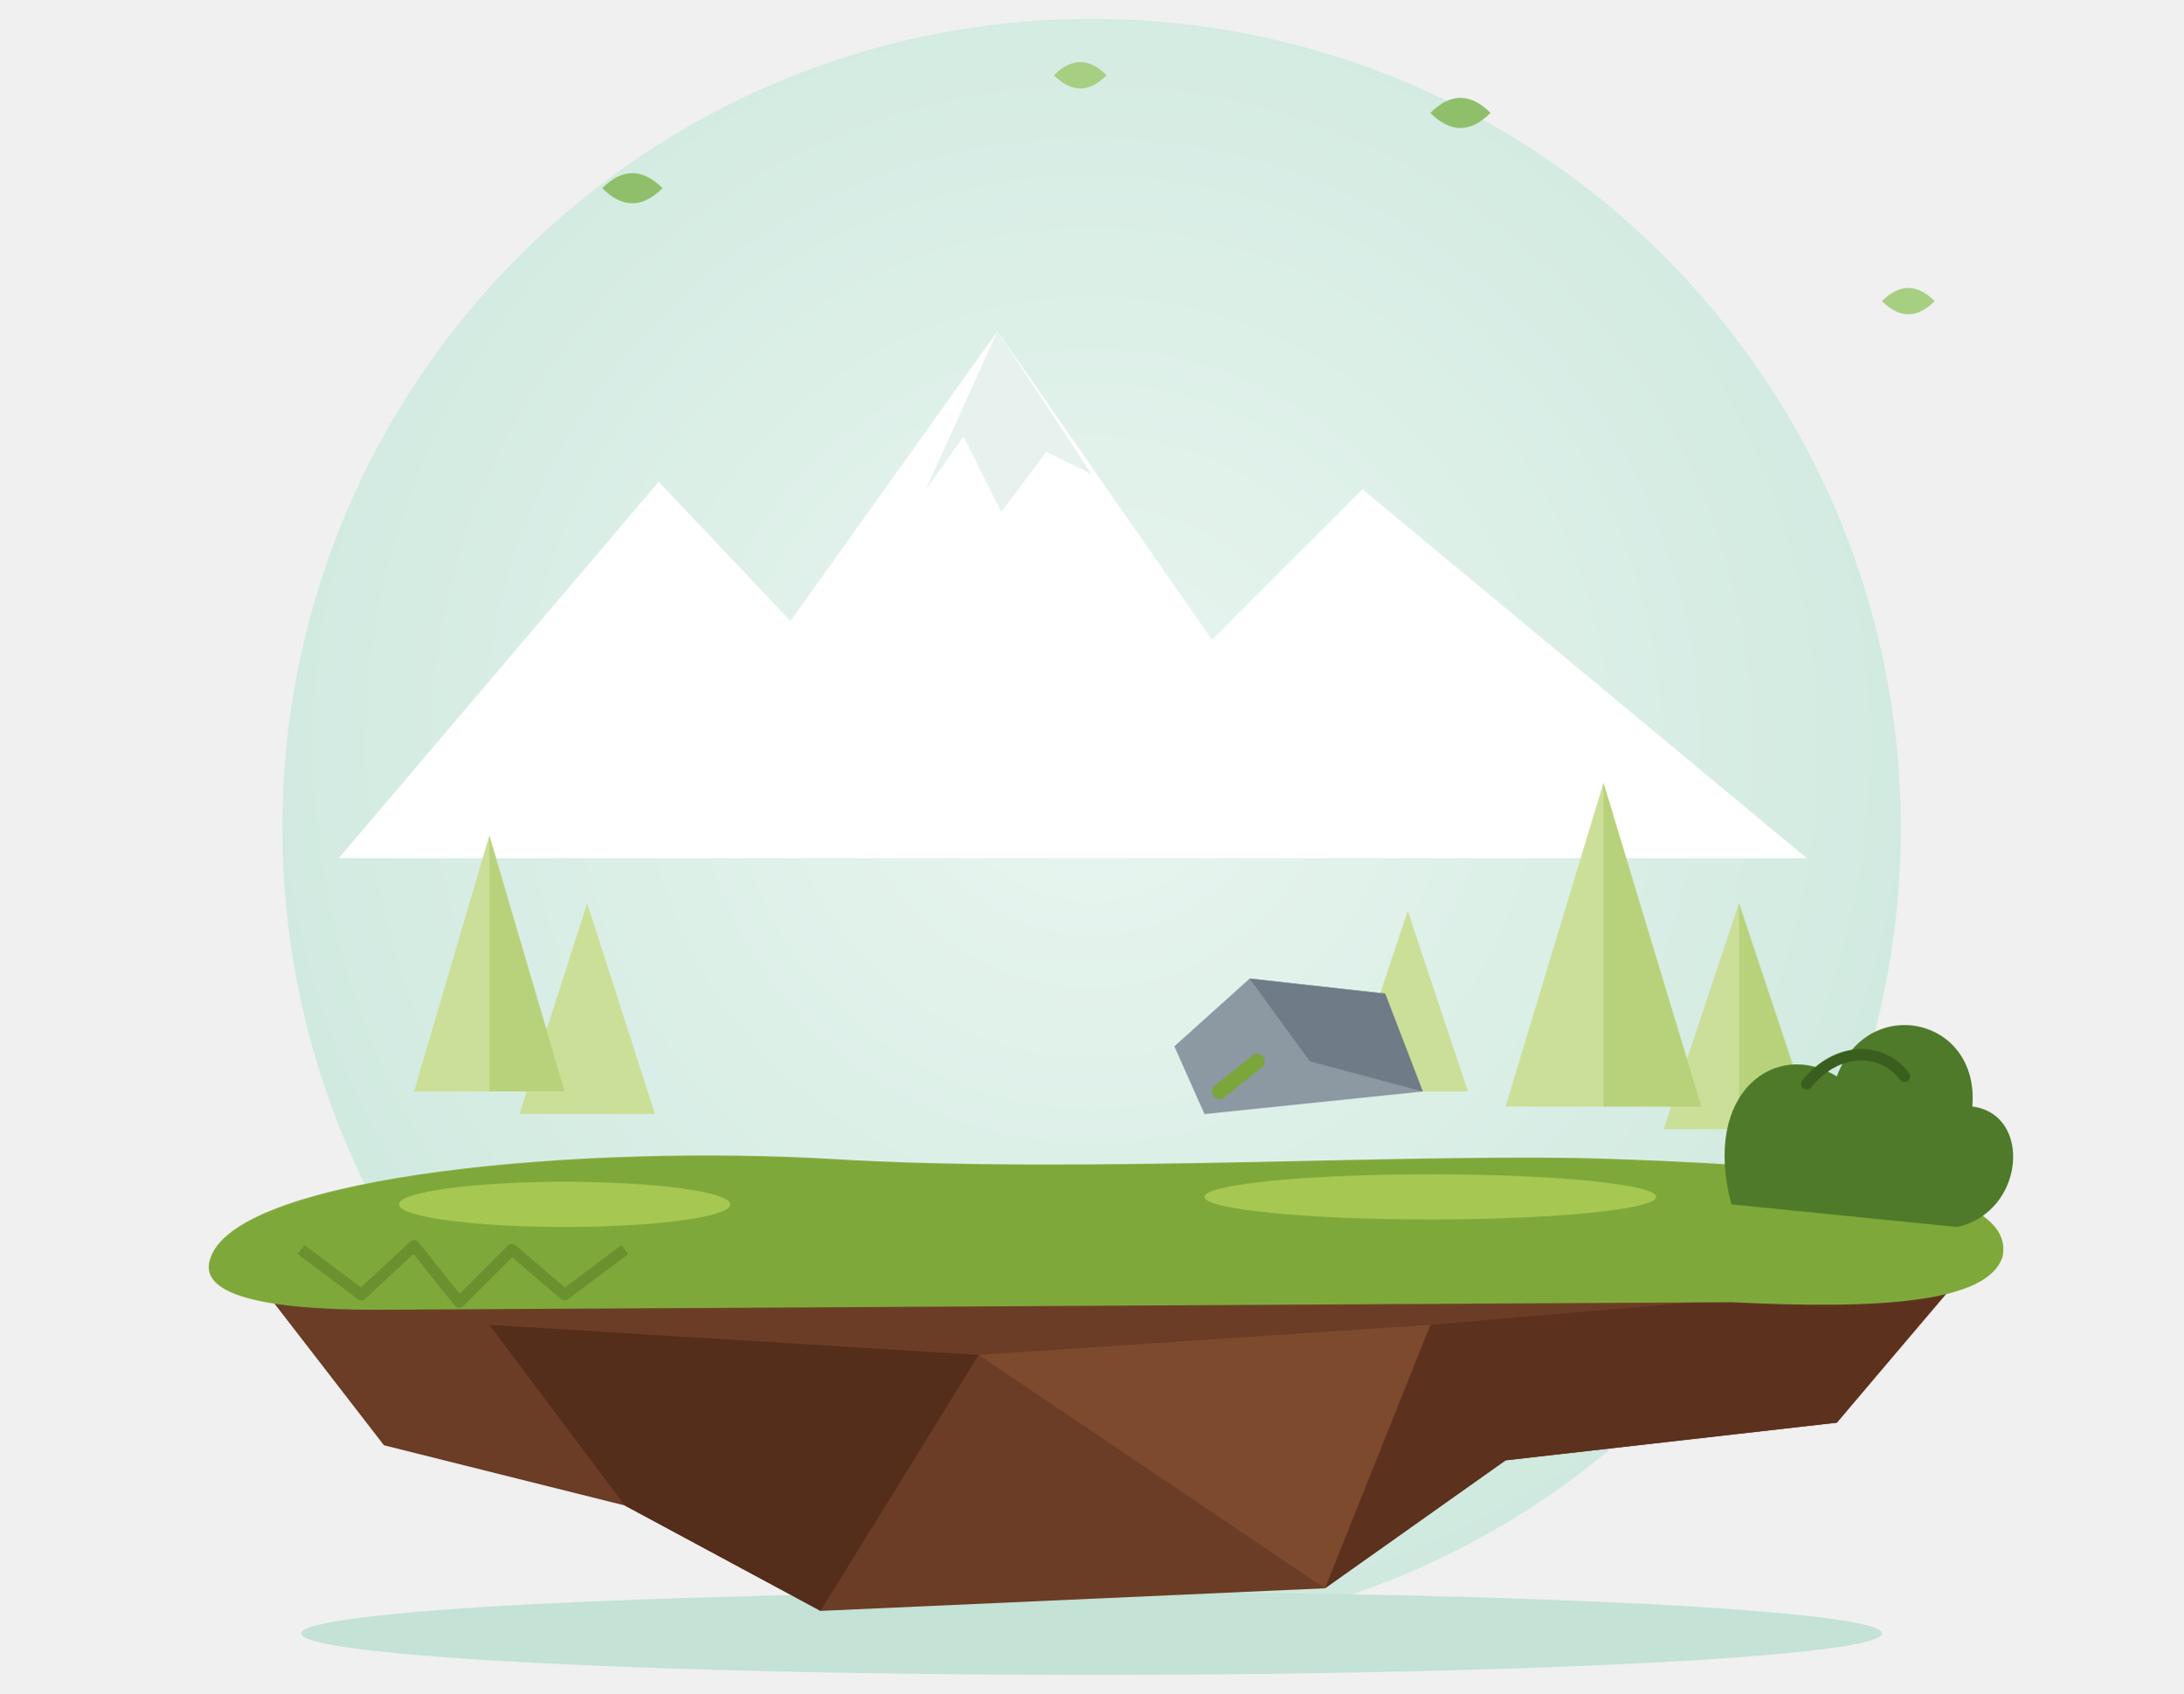
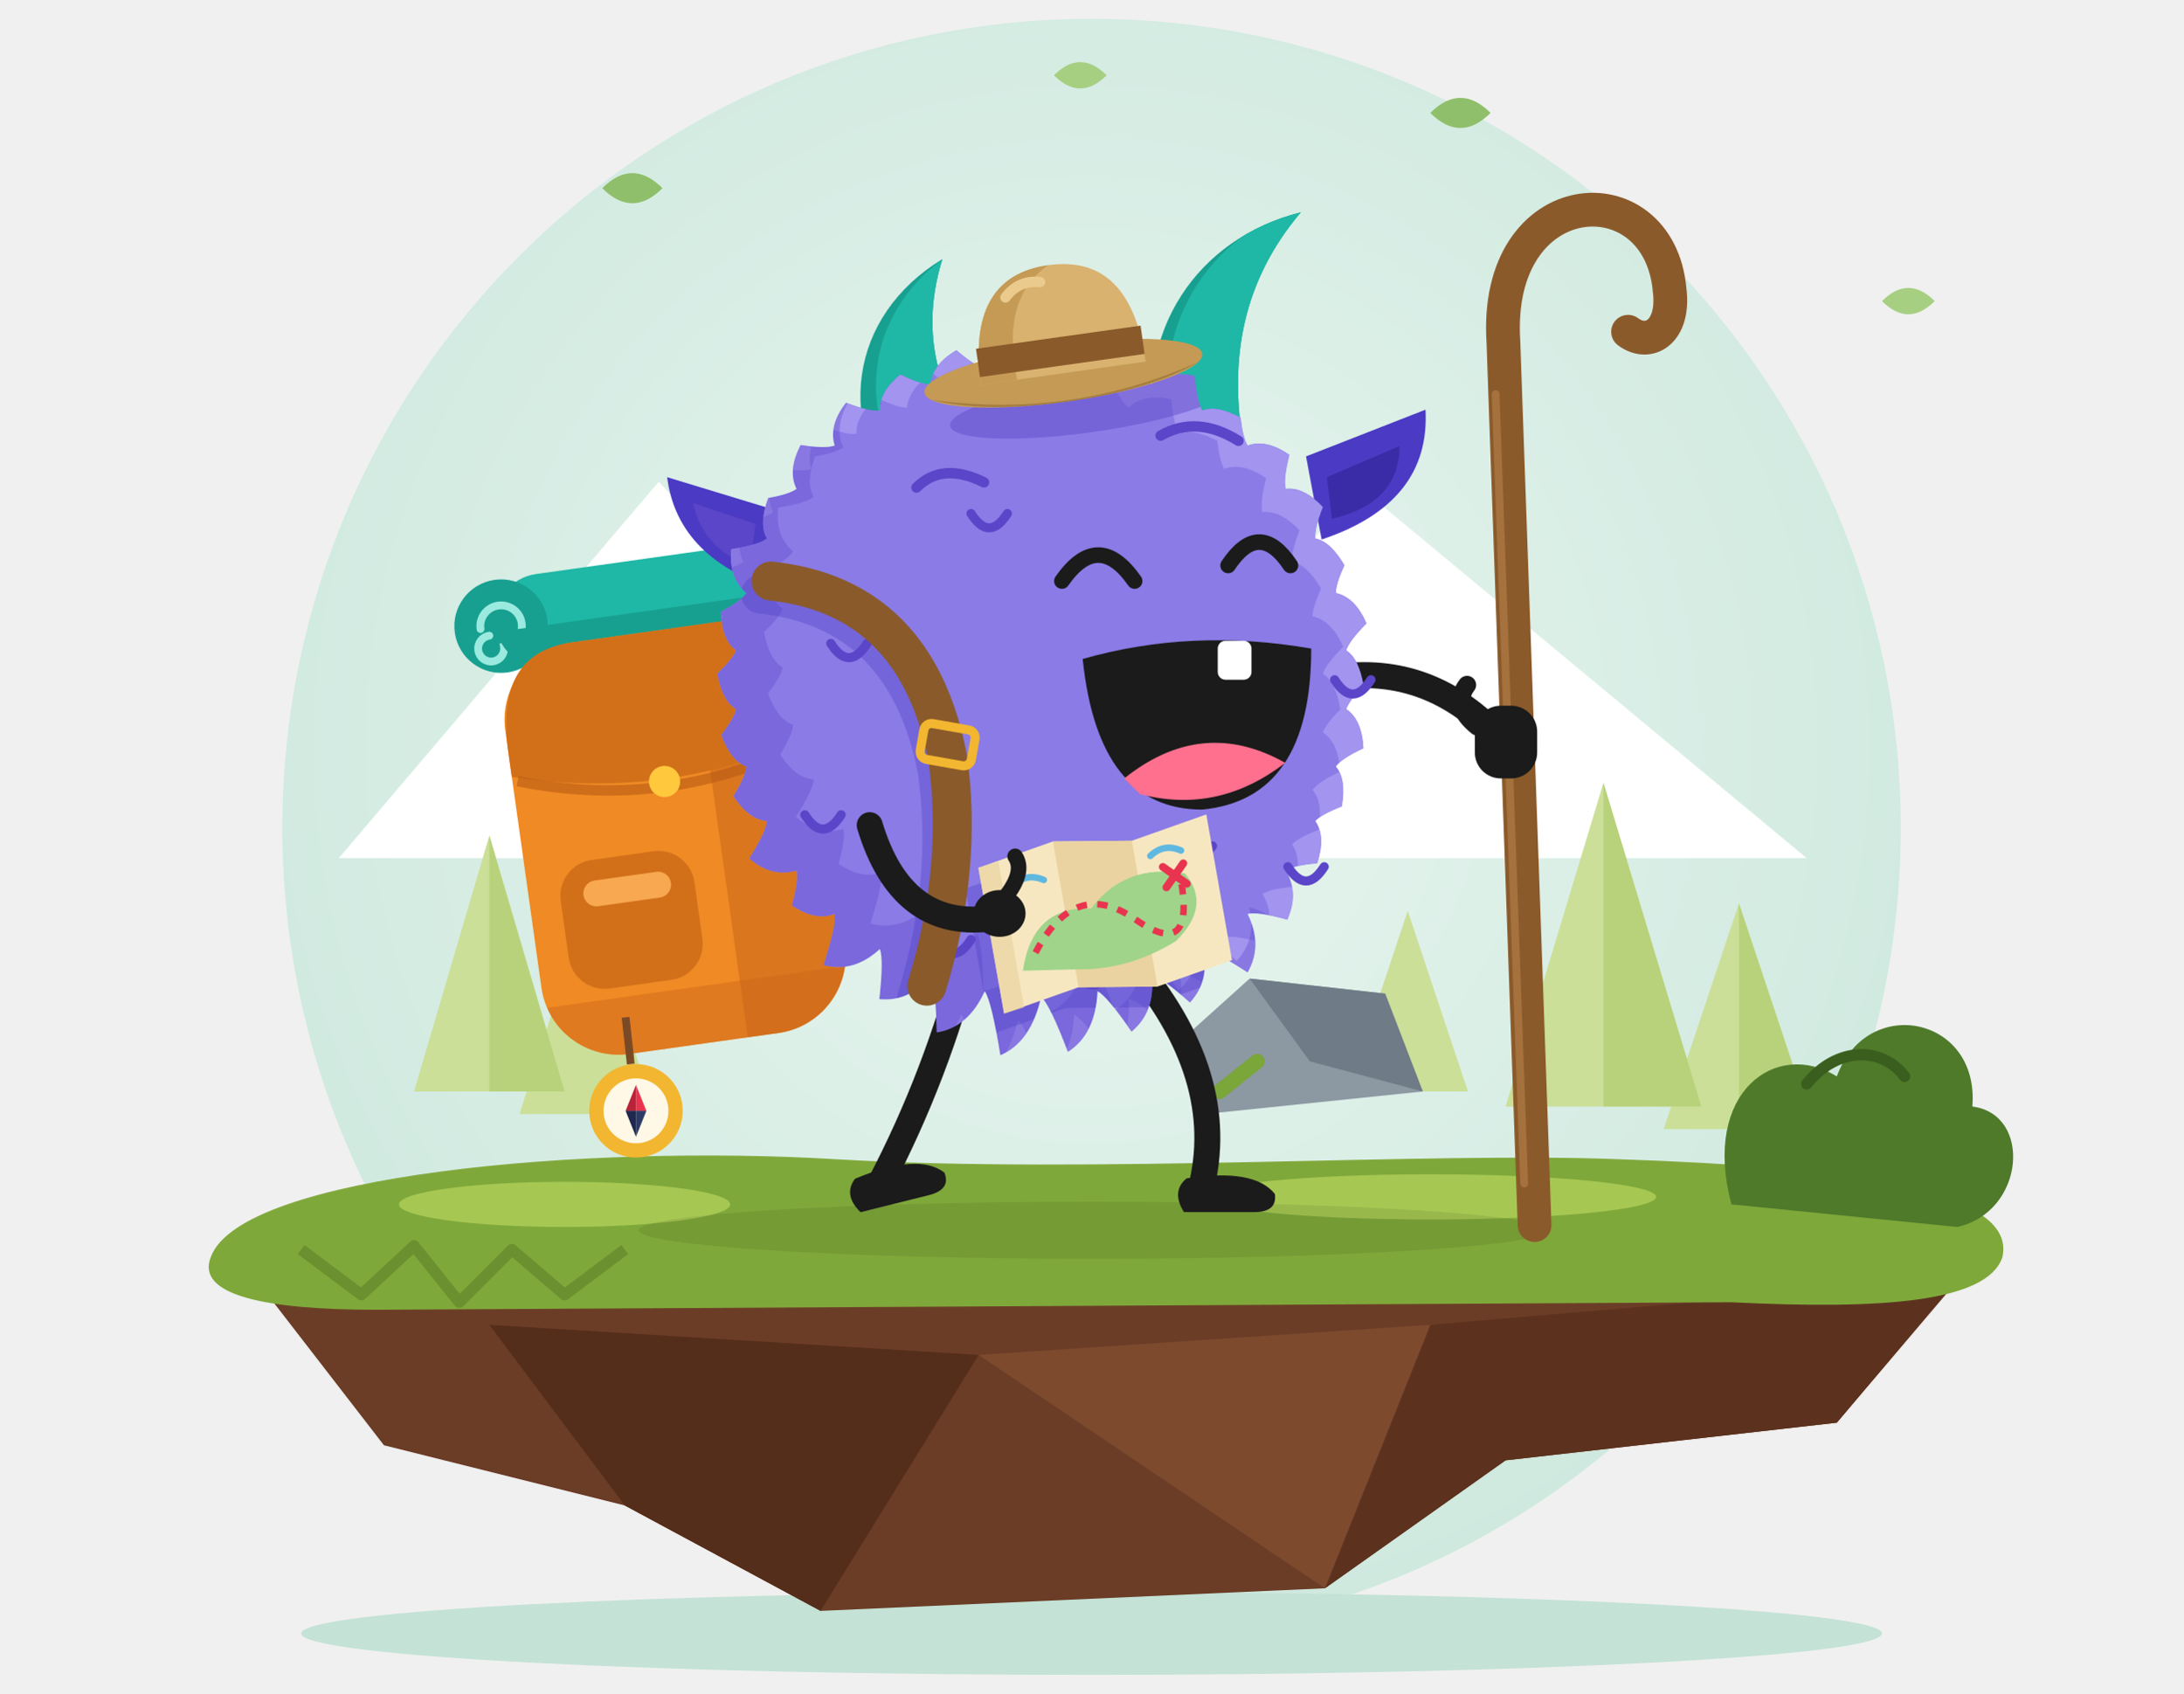
- <svg xmlns="http://www.w3.org/2000/svg" viewBox="40 40 580 450" role="img" aria-label="Тревист остров с планини и елхи">
+ <svg xmlns="http://www.w3.org/2000/svg" viewBox="40 40 580 450" role="img" aria-label="Лилаво чудовище откривател с раница, шапка и тояга на тревист остров">
  <style>
+   .ex-island{animation:exFloat 4.5s ease-in-out infinite}
  .ex-kid{transform-box:fill-box;transform-origin:50% 100%;animation:exPop .7s cubic-bezier(.3,1.6,.5,1) both}
+   .mo-bob{transform-box:fill-box;transform-origin:50% 100%;animation:moBob 1.6s ease-in-out 1.1s infinite}
+   @keyframes moBob{0%,100%{transform:none}50%{transform:translateY(-6px) rotate(-1.5deg)}}
  .ex-k1{animation-delay:.35s}.ex-k2{animation-delay:.55s}.ex-k3{animation-delay:.75s}
  .ex-wave{transform-box:view-box;transform-origin:286px 224px;animation:exWave 1.1s ease-in-out .9s infinite alternate}
  .ex-bino{transform-box:view-box;transform-origin:204px 232px;animation:exLook 3s ease-in-out 1.2s infinite}
  .ex-glint{animation:exGlint 2.4s ease-in-out 1.4s infinite}
  .ex-leaf{animation:exFall 7s linear infinite}
  .ex-l2{animation-delay:-2.3s;animation-duration:8s}.ex-l3{animation-delay:-4.6s;animation-duration:6.5s}.ex-l4{animation-delay:-1.2s;animation-duration:9s}
  .ex-bg{animation:exFade .8s ease-out both}
+   @keyframes exFloat{0%,100%{transform:translateY(0)}50%{transform:translateY(-8px)}}
  @keyframes exPop{from{transform:translateY(40px) scale(.6);opacity:0}to{transform:none;opacity:1}}
  @keyframes exWave{from{transform:rotate(-14deg)}to{transform:rotate(12deg)}}
  @keyframes exLook{0%,70%,100%{transform:rotate(0)}80%,90%{transform:rotate(-6deg)}}
  @keyframes exGlint{0%,60%,100%{opacity:0}75%{opacity:1}}
  @keyframes exFall{0%{transform:translate(0,-40px) rotate(0);opacity:0}10%{opacity:1}90%{opacity:1}100%{transform:translate(-90px,420px) rotate(320deg);opacity:0}}
  @keyframes exFade{from{opacity:0;transform:scale(.92)}to{opacity:1;transform:none}}
-   @media (prefers-reduced-motion:reduce){.ex-kid,.ex-wave,.ex-bino,.ex-glint,.ex-leaf,.ex-bg{animation:none}}
+   @media (prefers-reduced-motion:reduce){.mo-bob,.ex-island,.ex-kid,.ex-wave,.ex-bino,.ex-glint,.ex-leaf,.ex-bg{animation:none}}
</style>
  <defs>
    <radialGradient id="exSky" cx=".5" cy=".45" r=".55">
      <stop offset="0" stop-color="#e9f6f0" />
      <stop offset="1" stop-color="#cfe9df" />
    </radialGradient>
  </defs>
  <g class="ex-bg">
    <circle cx="330" cy="260" r="215" fill="url(#exSky)" />
    <path d="M130 268 L215 168 L250 205 L305 128 L362 210 L402 170 L520 268 Z" fill="#ffffff" />
    <path d="M305 128 L330 166 L318 160 L306 176 L296 156 L286 170 Z" fill="#e7f1ee" />
    <g fill="#cbdf98">
      <path d="M150 330 L170 262 L190 330 Z" />
      <path d="M178 336 L196 280 L214 336 Z" />
      <path d="M440 334 L466 248 L492 334 Z" />
      <path d="M482 340 L502 280 L522 340 Z" />
      <path d="M398 330 L414 282 L430 330 Z" />
    </g>
    <g fill="#b8d27c">
      <path d="M466 248 L492 334 L466 334 Z" />
      <path d="M170 262 L190 330 L170 330 Z" />
      <path d="M502 280 L522 340 L502 340 Z" />
    </g>
  </g>
  <g class="ex-island">
    <ellipse cx="330" cy="474" rx="210" ry="11" fill="#c4e2d6" />
    <path d="M108 380 L562 378 L528 418 L440 428 L392 462 L258 468 L206 440 L142 424 Z" fill="#6b3d26" />
    <path d="M206 440 L258 468 L300 400 L170 392 Z" fill="#552d1b" />
    <path d="M392 462 L440 428 L528 418 L560 380 L420 392 Z" fill="#5c321f" />
    <path d="M300 400 L392 462 L420 392 Z" fill="#7d4a2e" />
    <path d="M96 374 C104 352 196 344 262 348 C330 352 420 346 470 348 C530 350 576 356 572 374 C568 386 540 388 500 386 L140 388 C110 388 92 384 96 374 Z" fill="#7fa83a" />
    <path d="M120 372 L136 384 L150 371 L162 386 L176 372 L190 384 L206 372" fill="none" stroke="#6b9030" stroke-width="3" stroke-linejoin="round" />
    <ellipse cx="190" cy="360" rx="44" ry="6" fill="#a6c853" />
    <ellipse cx="420" cy="358" rx="60" ry="6" fill="#a6c853" />
    <path d="M500 360 C492 330 512 316 528 326 C536 304 566 310 564 334 C580 336 578 362 560 366 Z" fill="#4e7a2a" />
    <path d="M520 328 C528 318 540 318 546 326" fill="none" stroke="#3a5e1e" stroke-width="3" stroke-linecap="round" />
    <path d="M352 318 L372 300 L408 304 L418 330 L360 336 Z" fill="#8c98a2" />
    <path d="M372 300 L408 304 L418 330 L388 322 Z" fill="#6f7b86" />
    <path d="M364 330 L374 322" stroke="#7aa63a" stroke-width="4" stroke-linecap="round" />
+     <g class="ex-kid ex-k2">
+       <g class="mo-bob">
+         <svg x="151" y="55" width="345" height="345" viewBox="70 60 500 500" overflow="visible">
+           <ellipse cx="330" cy="512" rx="175" ry="11" fill="#000" opacity=".08" />
+           <path d="M282,405 Q270,452 248,494" stroke="#1B1B1B" stroke-width="10" stroke-linecap="round" fill="none" />
+           <path transform="translate(248,498) rotate(-14)" d="M-8,-8 Q18,-12 26,-2 Q27,5 18,5 L-9,5 Q-14,-3 -8,-8Z" fill="#1B1B1B" />
+           <path d="M342,405 Q382,450 372,494" stroke="#1B1B1B" stroke-width="10" stroke-linecap="round" fill="none" />
+           <path transform="translate(374,500) rotate(0)" d="M-8,-8 Q18,-12 26,-2 Q27,5 18,5 L-9,5 Q-14,-3 -8,-8Z" fill="#1B1B1B" />
+           <g transform="rotate(-8 175 360)">
+             <rect x="112" y="252" width="112" height="36" rx="18" fill="#1FB8A6" />
+             <circle cx="114" cy="270" r="18" fill="#17A090" />
+             <path d="M114,270 m-8,0 a8,8 0 1,1 8,8 a5,5 0 1,1 -5,-5" stroke="#9BEADF" stroke-width="3" fill="none" stroke-linecap="round" />
+             <clipPath id="mo-roll">
+               <rect x="112" y="252" width="112" height="36" rx="18" />
+             </clipPath>
+             <rect x="100" y="272" width="130" height="20" fill="#17A090" clip-path="url(#mo-roll)" />
+             <clipPath id="mo-pack">
+               <rect x="110" y="280" width="118" height="160" rx="30" />
+             </clipPath>
+             <rect x="110" y="280" width="118" height="160" rx="30" fill="#F08A24" />
+             <g clip-path="url(#mo-pack)">
+               <rect x="186" y="270" width="50" height="180" fill="#C9661A" opacity=".55" />
+               <rect x="100" y="418" width="140" height="30" fill="#C9661A" opacity=".45" />
+             </g>
+             <path d="M110,318 Q110,280 140,280 L198,280 Q228,280 228,318 L228,328 Q169,346 110,328Z" fill="#D2701A" />
+             <path d="M112,330 Q169,350 226,330" stroke="#B85A14" stroke-width="4" fill="none" opacity=".6" />
+             <circle cx="168" cy="338" r="6" fill="#FFC83D" />
+             <rect x="122" y="364" width="52" height="50" rx="14" fill="#D2701A" />
+             <rect x="131" y="372" width="34" height="10" rx="5" fill="#F7A851" />
+           </g>
+           <path d="M150,430 L152,448" stroke="#7A4A26" stroke-width="3" />
+           <circle cx="154" cy="466" r="18" fill="#F2B630" />
+           <circle cx="154" cy="466" r="12.5" fill="#FFF8E7" />
+           <path d="M154,456 L158,466 L154,466Z" fill="#E8344E" />
+           <path d="M154,456 L150,466 L154,466Z" fill="#B8233A" />
+           <path d="M154,476 L158,466 L154,466Z" fill="#2E3A66" />
+           <path d="M154,476 L150,466 L154,466Z" fill="#1F2850" />
+           <path d="M418,300 Q456,292 484,320" stroke="#1B1B1B" stroke-width="10" stroke-linecap="round" fill="none" />
+           <path d="M212,236 L166,222 Q170,254 210,266Z" fill="#4B3BC4" />
+           <path d="M200,240 L176,232 Q180,250 198,256Z" fill="#5B45C8" />
+           <path d="M412,214 L458,196 Q460,232 418,246Z" fill="#4B3BC4" />
+           <path d="M420,222 L448,210 Q448,232 422,238Z" fill="#3A2CA6" />
+           <clipPath id="mo-hl">
+             <path transform="translate(10 30)" d="M248,206 C220,172 226,130 262,108 C252,140 262,168 286,192Z" />
+           </clipPath>
+           <g clip-path="url(#mo-hl)">
+             <path transform="translate(10 30)" d="M248,206 C220,172 226,130 262,108 C252,140 262,168 286,192Z" fill="#17A090" />
+             <path transform="translate(16 26)" d="M248,206 C220,172 226,130 262,108 C252,140 262,168 286,192Z" fill="#1FB8A6" />
+           </g>
+           <clipPath id="mo-hr">
+             <path transform="translate(-4 26)" d="M358,182 C350,140 374,104 414,94 C392,120 386,150 392,184Z" />
+           </clipPath>
+           <g clip-path="url(#mo-hr)">
+             <path transform="translate(-4 26)" d="M358,182 C350,140 374,104 414,94 C392,120 386,150 392,184Z" fill="#17A090" />
+             <path transform="translate(2 22)" d="M358,182 C350,140 374,104 414,94 C392,120 386,150 392,184Z" fill="#1FB8A6" />
+           </g>
+           <path d="M310.0,178.0 Q313.4,172.1 323.9,170.9 Q328.6,178.3 331.7,180.1 Q336.0,175.7 346.4,176.7 Q349.9,184.1 352.6,186.2 Q358.5,180.7 369.1,183.0 Q370.1,193.2 372.1,196.3 Q377.5,194.1 386.8,199.0 Q387.7,206.9 389.5,209.8 Q396.7,207.2 405.6,213.4 Q403.2,222.9 404.2,226.5 Q411.1,225.6 418.5,233.5 Q415.2,242.0 415.6,245.6 Q421.4,246.7 426.8,255.9 Q423.5,263.1 423.5,266.6 Q430.9,268.2 435.3,278.3 Q428.5,285.2 427.5,288.7 Q432.4,291.8 434.2,302.4 Q428.7,307.9 427.5,311.3 Q433.6,315.4 434.1,326.4 Q425.6,330.4 423.5,333.4 Q427.6,338.2 425.8,348.8 Q418.0,351.8 415.6,354.4 Q419.7,360.4 416.3,370.7 Q407.1,371.5 404.2,373.5 Q409.4,382.0 404.8,392.4 Q393.2,389.2 389.5,390.2 Q395.5,402.2 389.5,412.7 Q376.3,404.1 372.1,403.7 Q375.2,415.6 367.3,424.3 Q356.6,414.7 352.6,413.8 Q354.1,427.8 344.8,435.5 Q335.5,421.9 331.7,419.9 Q331.0,436.5 320.3,443.3 Q313.4,425.2 310.0,422.0 Q306.2,439.5 294.3,444.6 Q291.0,424.0 288.3,419.9 Q282.0,433.9 269.8,435.8 Q269.4,417.8 267.4,413.8 Q259.5,424.1 247.7,423.0 Q249.4,407.6 247.9,403.7 Q237.8,413.0 226.2,409.9 Q231.2,394.4 230.5,390.2 Q223.1,393.1 214.0,386.9 Q216.7,377.1 215.8,373.5 Q206.1,376.3 197.6,368.8 Q204.2,358.3 204.4,354.4 Q197.4,353.9 191.5,344.8 Q196.3,337.0 196.5,333.4 Q190.6,331.4 186.8,321.3 Q191.8,314.7 192.5,311.3 Q187.2,308.2 185.3,297.6 Q191.2,292.0 192.5,288.7 Q187.0,284.7 186.7,273.8 Q194.5,269.6 196.5,266.6 Q189.6,260.9 190.7,249.7 Q201.5,248.0 204.4,245.6 Q201.2,240.1 204.9,230.0 Q213.0,228.6 215.8,226.5 Q212.3,219.4 217.4,209.6 Q227.1,211.1 230.5,209.8 Q228.1,202.0 234.9,193.3 Q244.3,196.9 247.9,196.3 Q247.6,189.2 255.8,182.4 Q263.9,186.4 267.4,186.2 Q268.1,178.5 277.4,173.1 Q284.8,179.4 288.3,180.1 Q290.8,174.8 300.8,172.0 Q306.7,177.1 310.0,178.0Z" fill="#8A7BE6" />
+           <clipPath id="mo-bc">
+             <path d="M310.0,178.0 Q313.4,172.1 323.9,170.9 Q328.6,178.3 331.7,180.1 Q336.0,175.7 346.4,176.7 Q349.9,184.1 352.6,186.2 Q358.5,180.7 369.1,183.0 Q370.1,193.2 372.1,196.3 Q377.5,194.1 386.8,199.0 Q387.7,206.9 389.5,209.8 Q396.7,207.2 405.6,213.4 Q403.2,222.9 404.2,226.5 Q411.1,225.6 418.5,233.5 Q415.2,242.0 415.6,245.6 Q421.4,246.7 426.8,255.9 Q423.5,263.1 423.5,266.6 Q430.9,268.2 435.3,278.3 Q428.5,285.2 427.5,288.7 Q432.4,291.8 434.2,302.4 Q428.7,307.9 427.5,311.3 Q433.6,315.4 434.1,326.4 Q425.6,330.4 423.5,333.4 Q427.6,338.2 425.8,348.8 Q418.0,351.8 415.6,354.4 Q419.7,360.4 416.3,370.7 Q407.1,371.5 404.2,373.5 Q409.4,382.0 404.8,392.4 Q393.2,389.2 389.5,390.2 Q395.5,402.2 389.5,412.7 Q376.3,404.1 372.1,403.7 Q375.2,415.6 367.3,424.3 Q356.6,414.7 352.6,413.8 Q354.1,427.8 344.8,435.5 Q335.5,421.9 331.7,419.9 Q331.0,436.5 320.3,443.3 Q313.4,425.2 310.0,422.0 Q306.2,439.5 294.3,444.6 Q291.0,424.0 288.3,419.9 Q282.0,433.9 269.8,435.8 Q269.4,417.8 267.4,413.8 Q259.5,424.1 247.7,423.0 Q249.4,407.6 247.9,403.7 Q237.8,413.0 226.2,409.9 Q231.2,394.4 230.5,390.2 Q223.1,393.1 214.0,386.9 Q216.7,377.1 215.8,373.5 Q206.1,376.3 197.6,368.8 Q204.2,358.3 204.4,354.4 Q197.4,353.9 191.5,344.8 Q196.3,337.0 196.5,333.4 Q190.6,331.4 186.8,321.3 Q191.8,314.7 192.5,311.3 Q187.2,308.2 185.3,297.6 Q191.2,292.0 192.5,288.7 Q187.0,284.7 186.7,273.8 Q194.5,269.6 196.5,266.6 Q189.6,260.9 190.7,249.7 Q201.5,248.0 204.4,245.6 Q201.2,240.1 204.9,230.0 Q213.0,228.6 215.8,226.5 Q212.3,219.4 217.4,209.6 Q227.1,211.1 230.5,209.8 Q228.1,202.0 234.9,193.3 Q244.3,196.9 247.9,196.3 Q247.6,189.2 255.8,182.4 Q263.9,186.4 267.4,186.2 Q268.1,178.5 277.4,173.1 Q284.8,179.4 288.3,180.1 Q290.8,174.8 300.8,172.0 Q306.7,177.1 310.0,178.0Z" />
+           </clipPath>
+           <g clip-path="url(#mo-bc)">
+             <mask id="mo-lit">
+               <rect x="0" y="0" width="700" height="700" fill="#fff" />
+               <path transform="translate(-9 9)" d="M310.0,178.0 Q313.4,172.1 323.9,170.9 Q328.6,178.3 331.7,180.1 Q336.0,175.7 346.4,176.7 Q349.9,184.1 352.6,186.2 Q358.5,180.7 369.1,183.0 Q370.1,193.2 372.1,196.3 Q377.5,194.1 386.8,199.0 Q387.7,206.9 389.5,209.8 Q396.7,207.2 405.6,213.4 Q403.2,222.9 404.2,226.5 Q411.1,225.6 418.5,233.5 Q415.2,242.0 415.6,245.6 Q421.4,246.7 426.8,255.9 Q423.5,263.1 423.5,266.6 Q430.9,268.2 435.3,278.3 Q428.5,285.2 427.5,288.7 Q432.4,291.8 434.2,302.4 Q428.7,307.9 427.5,311.3 Q433.6,315.4 434.1,326.4 Q425.6,330.4 423.5,333.4 Q427.6,338.2 425.8,348.8 Q418.0,351.8 415.6,354.4 Q419.7,360.4 416.3,370.7 Q407.1,371.5 404.2,373.5 Q409.4,382.0 404.8,392.4 Q393.2,389.2 389.5,390.2 Q395.5,402.2 389.5,412.7 Q376.3,404.1 372.1,403.7 Q375.2,415.6 367.3,424.3 Q356.6,414.7 352.6,413.8 Q354.1,427.8 344.8,435.5 Q335.5,421.9 331.7,419.9 Q331.0,436.5 320.3,443.3 Q313.4,425.2 310.0,422.0 Q306.2,439.5 294.3,444.6 Q291.0,424.0 288.3,419.9 Q282.0,433.9 269.8,435.8 Q269.4,417.8 267.4,413.8 Q259.5,424.1 247.7,423.0 Q249.4,407.6 247.9,403.7 Q237.8,413.0 226.2,409.9 Q231.2,394.4 230.5,390.2 Q223.1,393.1 214.0,386.9 Q216.7,377.1 215.8,373.5 Q206.1,376.3 197.6,368.8 Q204.2,358.3 204.4,354.4 Q197.4,353.9 191.5,344.8 Q196.3,337.0 196.5,333.4 Q190.6,331.4 186.8,321.3 Q191.8,314.7 192.5,311.3 Q187.2,308.2 185.3,297.6 Q191.2,292.0 192.5,288.7 Q187.0,284.7 186.7,273.8 Q194.5,269.6 196.5,266.6 Q189.6,260.9 190.7,249.7 Q201.5,248.0 204.4,245.6 Q201.2,240.1 204.9,230.0 Q213.0,228.6 215.8,226.5 Q212.3,219.4 217.4,209.6 Q227.1,211.1 230.5,209.8 Q228.1,202.0 234.9,193.3 Q244.3,196.9 247.9,196.3 Q247.6,189.2 255.8,182.4 Q263.9,186.4 267.4,186.2 Q268.1,178.5 277.4,173.1 Q284.8,179.4 288.3,180.1 Q290.8,174.8 300.8,172.0 Q306.7,177.1 310.0,178.0Z" fill="#000" />
+             </mask>
+             <mask id="mo-shd">
+               <rect x="0" y="0" width="700" height="700" fill="#fff" />
+               <path transform="translate(18 -16)" d="M310.0,178.0 Q313.4,172.1 323.9,170.9 Q328.6,178.3 331.7,180.1 Q336.0,175.7 346.4,176.7 Q349.9,184.1 352.6,186.2 Q358.5,180.7 369.1,183.0 Q370.1,193.2 372.1,196.3 Q377.5,194.1 386.8,199.0 Q387.7,206.9 389.5,209.8 Q396.7,207.2 405.6,213.4 Q403.2,222.9 404.2,226.5 Q411.1,225.6 418.5,233.5 Q415.2,242.0 415.6,245.6 Q421.4,246.7 426.8,255.9 Q423.5,263.1 423.5,266.6 Q430.9,268.2 435.3,278.3 Q428.5,285.2 427.5,288.7 Q432.4,291.8 434.2,302.4 Q428.7,307.9 427.5,311.3 Q433.6,315.4 434.1,326.4 Q425.6,330.4 423.5,333.4 Q427.6,338.2 425.8,348.8 Q418.0,351.8 415.6,354.4 Q419.7,360.4 416.3,370.7 Q407.1,371.5 404.2,373.5 Q409.4,382.0 404.8,392.4 Q393.2,389.2 389.5,390.2 Q395.5,402.2 389.5,412.7 Q376.3,404.1 372.1,403.7 Q375.2,415.6 367.3,424.3 Q356.6,414.7 352.6,413.8 Q354.1,427.8 344.8,435.5 Q335.5,421.9 331.7,419.9 Q331.0,436.5 320.3,443.3 Q313.4,425.2 310.0,422.0 Q306.2,439.5 294.3,444.6 Q291.0,424.0 288.3,419.9 Q282.0,433.9 269.8,435.8 Q269.4,417.8 267.4,413.8 Q259.5,424.1 247.7,423.0 Q249.4,407.6 247.9,403.7 Q237.8,413.0 226.2,409.9 Q231.2,394.4 230.5,390.2 Q223.1,393.1 214.0,386.9 Q216.7,377.1 215.8,373.5 Q206.1,376.3 197.6,368.8 Q204.2,358.3 204.4,354.4 Q197.4,353.9 191.5,344.8 Q196.3,337.0 196.5,333.4 Q190.6,331.4 186.8,321.3 Q191.8,314.7 192.5,311.3 Q187.2,308.2 185.3,297.6 Q191.2,292.0 192.5,288.7 Q187.0,284.7 186.7,273.8 Q194.5,269.6 196.5,266.6 Q189.6,260.9 190.7,249.7 Q201.5,248.0 204.4,245.6 Q201.2,240.1 204.9,230.0 Q213.0,228.6 215.8,226.5 Q212.3,219.4 217.4,209.6 Q227.1,211.1 230.5,209.8 Q228.1,202.0 234.9,193.3 Q244.3,196.9 247.9,196.3 Q247.6,189.2 255.8,182.4 Q263.9,186.4 267.4,186.2 Q268.1,178.5 277.4,173.1 Q284.8,179.4 288.3,180.1 Q290.8,174.8 300.8,172.0 Q306.7,177.1 310.0,178.0Z" fill="#000" />
+             </mask>
+             <path d="M310.0,178.0 Q313.4,172.1 323.9,170.9 Q328.6,178.3 331.7,180.1 Q336.0,175.7 346.4,176.7 Q349.9,184.1 352.6,186.2 Q358.5,180.7 369.1,183.0 Q370.1,193.2 372.1,196.3 Q377.5,194.1 386.8,199.0 Q387.7,206.9 389.5,209.8 Q396.7,207.2 405.6,213.4 Q403.2,222.9 404.2,226.5 Q411.1,225.6 418.5,233.5 Q415.2,242.0 415.6,245.6 Q421.4,246.7 426.8,255.9 Q423.5,263.1 423.5,266.6 Q430.9,268.2 435.3,278.3 Q428.5,285.2 427.5,288.7 Q432.4,291.8 434.2,302.4 Q428.7,307.9 427.5,311.3 Q433.6,315.4 434.1,326.4 Q425.6,330.4 423.5,333.4 Q427.6,338.2 425.8,348.8 Q418.0,351.8 415.6,354.4 Q419.7,360.4 416.3,370.7 Q407.1,371.5 404.2,373.5 Q409.4,382.0 404.8,392.4 Q393.2,389.2 389.5,390.2 Q395.5,402.2 389.5,412.7 Q376.3,404.1 372.1,403.7 Q375.2,415.6 367.3,424.3 Q356.6,414.7 352.6,413.8 Q354.1,427.8 344.8,435.5 Q335.5,421.9 331.7,419.9 Q331.0,436.5 320.3,443.3 Q313.4,425.2 310.0,422.0 Q306.2,439.5 294.3,444.6 Q291.0,424.0 288.3,419.9 Q282.0,433.9 269.8,435.8 Q269.4,417.8 267.4,413.8 Q259.5,424.1 247.7,423.0 Q249.4,407.6 247.9,403.7 Q237.8,413.0 226.2,409.9 Q231.2,394.4 230.5,390.2 Q223.1,393.1 214.0,386.9 Q216.7,377.1 215.8,373.5 Q206.1,376.3 197.6,368.8 Q204.2,358.3 204.4,354.4 Q197.4,353.9 191.5,344.8 Q196.3,337.0 196.5,333.4 Q190.6,331.4 186.8,321.3 Q191.8,314.7 192.5,311.3 Q187.2,308.2 185.3,297.6 Q191.2,292.0 192.5,288.7 Q187.0,284.7 186.7,273.8 Q194.5,269.6 196.5,266.6 Q189.6,260.9 190.7,249.7 Q201.5,248.0 204.4,245.6 Q201.2,240.1 204.9,230.0 Q213.0,228.6 215.8,226.5 Q212.3,219.4 217.4,209.6 Q227.1,211.1 230.5,209.8 Q228.1,202.0 234.9,193.3 Q244.3,196.9 247.9,196.3 Q247.6,189.2 255.8,182.4 Q263.9,186.4 267.4,186.2 Q268.1,178.5 277.4,173.1 Q284.8,179.4 288.3,180.1 Q290.8,174.8 300.8,172.0 Q306.7,177.1 310.0,178.0Z" fill="#A99CF2" opacity=".75" mask="url(#mo-lit)" />
+             <path d="M310.0,178.0 Q313.4,172.1 323.9,170.9 Q328.6,178.3 331.7,180.1 Q336.0,175.7 346.4,176.7 Q349.9,184.1 352.6,186.2 Q358.5,180.7 369.1,183.0 Q370.1,193.2 372.1,196.3 Q377.5,194.1 386.8,199.0 Q387.7,206.9 389.5,209.8 Q396.7,207.2 405.6,213.4 Q403.2,222.9 404.2,226.5 Q411.1,225.6 418.5,233.5 Q415.2,242.0 415.6,245.6 Q421.4,246.7 426.8,255.9 Q423.5,263.1 423.5,266.6 Q430.9,268.2 435.3,278.3 Q428.5,285.2 427.5,288.7 Q432.4,291.8 434.2,302.4 Q428.7,307.9 427.5,311.3 Q433.6,315.4 434.1,326.4 Q425.6,330.4 423.5,333.4 Q427.6,338.2 425.8,348.8 Q418.0,351.8 415.6,354.4 Q419.7,360.4 416.3,370.7 Q407.1,371.5 404.2,373.5 Q409.4,382.0 404.8,392.4 Q393.2,389.2 389.5,390.2 Q395.5,402.2 389.5,412.7 Q376.3,404.1 372.1,403.7 Q375.2,415.6 367.3,424.3 Q356.6,414.7 352.6,413.8 Q354.1,427.8 344.8,435.5 Q335.5,421.9 331.7,419.9 Q331.0,436.5 320.3,443.3 Q313.4,425.2 310.0,422.0 Q306.2,439.5 294.3,444.6 Q291.0,424.0 288.3,419.9 Q282.0,433.9 269.8,435.8 Q269.4,417.8 267.4,413.8 Q259.5,424.1 247.7,423.0 Q249.4,407.6 247.9,403.7 Q237.8,413.0 226.2,409.9 Q231.2,394.4 230.5,390.2 Q223.1,393.1 214.0,386.9 Q216.7,377.1 215.8,373.5 Q206.1,376.3 197.6,368.8 Q204.2,358.3 204.4,354.4 Q197.4,353.9 191.5,344.8 Q196.3,337.0 196.5,333.4 Q190.6,331.4 186.8,321.3 Q191.8,314.7 192.5,311.3 Q187.2,308.2 185.3,297.6 Q191.2,292.0 192.5,288.7 Q187.0,284.7 186.7,273.8 Q194.5,269.6 196.5,266.6 Q189.6,260.9 190.7,249.7 Q201.5,248.0 204.4,245.6 Q201.2,240.1 204.9,230.0 Q213.0,228.6 215.8,226.5 Q212.3,219.4 217.4,209.6 Q227.1,211.1 230.5,209.8 Q228.1,202.0 234.9,193.3 Q244.3,196.9 247.9,196.3 Q247.6,189.2 255.8,182.4 Q263.9,186.4 267.4,186.2 Q268.1,178.5 277.4,173.1 Q284.8,179.4 288.3,180.1 Q290.8,174.8 300.8,172.0 Q306.7,177.1 310.0,178.0Z" fill="#5B45C8" opacity=".35" mask="url(#mo-shd)" />
+             <ellipse cx="326" cy="196" rx="54" ry="10" fill="#5B45C8" opacity=".45" transform="rotate(-8 318 178)" />
+             <path transform="translate(-4 5)" d="M206,262 Q262,268 274,330 Q280,372 266,418" stroke="#4B3BC4" stroke-width="15" fill="none" opacity=".35" stroke-linecap="round" />
+             <path transform="translate(-5 8) rotate(-10 336 392)" d="M290,364 L320,359 L350,364 L380,359 L380,416 L350,421 L320,416 L290,421Z" fill="#4B3BC4" opacity=".35" />
+             <path d="M402,266 Q382,286 380,300" stroke="#4B3BC4" stroke-width="0" fill="none" />
+           </g>
+           <path d="M262,226 Q272,216 288,224 M356,206 Q370,198 386,208" stroke="#5B45C8" stroke-width="4" fill="none" stroke-linecap="round" />
+           <path d="M229,286 Q236,297 243,286" stroke="#5B45C8" stroke-width="3.5" stroke-linecap="round" fill="none" />
+           <path d="M219,352 Q226,363 233,352" stroke="#5B45C8" stroke-width="3.5" stroke-linecap="round" fill="none" />
+           <path d="M269,400 Q276,411 283,400" stroke="#5B45C8" stroke-width="3.5" stroke-linecap="round" fill="none" />
+           <path d="M405,372 Q412,383 419,372" stroke="#5B45C8" stroke-width="3.5" stroke-linecap="round" fill="none" />
+           <path d="M283,236 Q290,247 297,236" stroke="#5B45C8" stroke-width="3.5" stroke-linecap="round" fill="none" />
+           <path d="M423,300 Q430,311 437,300" stroke="#5B45C8" stroke-width="3.5" stroke-linecap="round" fill="none" />
+           <path d="M323,412 Q330,423 337,412" stroke="#5B45C8" stroke-width="3.5" stroke-linecap="round" fill="none" />
+           <path d="M206,262 Q262,268 274,330 Q280,372 266,418" stroke="#8A5A2B" stroke-width="15" stroke-linecap="round" fill="none" />
+           <rect x="264" y="318" width="20" height="14" rx="3" fill="none" stroke="#F2B630" stroke-width="3.5" transform="rotate(10 274 325)" />
+           <path d="M318,262 Q332,242 346,262 M382,256 Q394,238 406,256" stroke="#1B1B1B" stroke-width="6" fill="none" stroke-linecap="round" />
+           <path d="M326,292 Q368,280 414,288 Q414,346 372,350 Q332,350 326,292Z" fill="#1B1B1B" />
+           <path d="M342,338 Q372,314 404,332 Q378,352 348,344Z" fill="#FF6F8E" />
+           <rect x="378" y="285" width="13" height="15" rx="3" fill="#FFF" />
+           <path d="M352,364 Q358,372 364,364 Q370,372 376,364" stroke="#5B45C8" stroke-width="3.5" fill="none" stroke-linecap="round" />
+           <g transform="rotate(-8 318 178)">
+             <ellipse cx="318" cy="182" rx="54" ry="11" fill="#C49A55" />
+             <path d="M266,185 Q318,200 370,185 Q350,193 318,193 Q286,193 266,185Z" fill="#A47D3E" />
+             <path d="M286,182 Q286,140 318,140 Q350,140 350,182Z" fill="#D9B26F" />
+             <path d="M286,182 Q286,140 318,140 Q298,150 300,182Z" fill="#C49A55" />
+             <rect x="286" y="168" width="64" height="11" fill="#8A5A2B" />
+             <path d="M300,150 Q306,144 314,146" stroke="#EBCB8D" stroke-width="4" fill="none" stroke-linecap="round" />
+           </g>
+           <path d="M244,356 Q256,396 290,392" stroke="#1B1B1B" stroke-width="10" stroke-linecap="round" fill="none" />
+           <g transform="rotate(-10 336 392)">
+             <path d="M290,364 L320,359 L350,364 L380,359 L380,416 L350,421 L320,416 L290,421Z" fill="#F6E7C1" />
+             <path d="M320,359 L350,364 L350,421 L320,416Z" fill="#EAD3A0" />
+             <path d="M290,364 L298,363 L298,420 L290,421Z" fill="#EAD3A0" opacity=".7" />
+             <path d="M300,406 Q308,382 330,387 Q346,372 368,380 Q376,394 360,405 Q340,413 320,409Z" fill="#9FD48A" />
+             <path d="M302,373 Q308,369 314,373 M356,371 Q362,367 368,371" stroke="#5FB8E0" stroke-width="2.5" fill="none" stroke-linecap="round" />
+             <path d="M306,400 Q326,374 346,394 T366,382" stroke="#E8344E" stroke-width="2.5" stroke-dasharray="4 4" fill="none" />
+             <path d="M360,376 l8,8 m0,-8 l-8,8" stroke="#E8344E" stroke-width="3" stroke-linecap="round" />
+           </g>
+           <ellipse cx="294" cy="390" rx="10" ry="9" fill="#1B1B1B" />
+           <path d="M296,384 Q304,374 300,368" stroke="#1B1B1B" stroke-width="6" stroke-linecap="round" fill="none" />
+           <path d="M500,510 L488,170 C484,108 548,104 552,150 C554,166 544,172 536,166" stroke="#8B5A2B" stroke-width="13" stroke-linecap="round" fill="none" />
+           <path d="M496,494 L485,190" stroke="#B07A45" stroke-width="3" stroke-linecap="round" opacity=".7" />
+           <rect x="477" y="310" width="24" height="28" rx="10" fill="#1B1B1B" />
+           <path d="M478,318 Q468,310 474,302" stroke="#1B1B1B" stroke-width="7" stroke-linecap="round" fill="none" />
+         </svg>
+       </g>
+     </g>
  </g>
  <g fill="#8fbf6a">
    <path class="ex-leaf" d="M200 90 q8 -8 16 0 q-8 8 -16 0 z" />
    <path class="ex-leaf ex-l2" d="M420 70 q8 -8 16 0 q-8 8 -16 0 z" />
    <path class="ex-leaf ex-l3" d="M540 120 q7 -7 14 0 q-7 7 -14 0 z" fill="#a6cf82" />
    <path class="ex-leaf ex-l4" d="M320 60 q7 -7 14 0 q-7 7 -14 0 z" fill="#a6cf82" />
  </g>
</svg>
